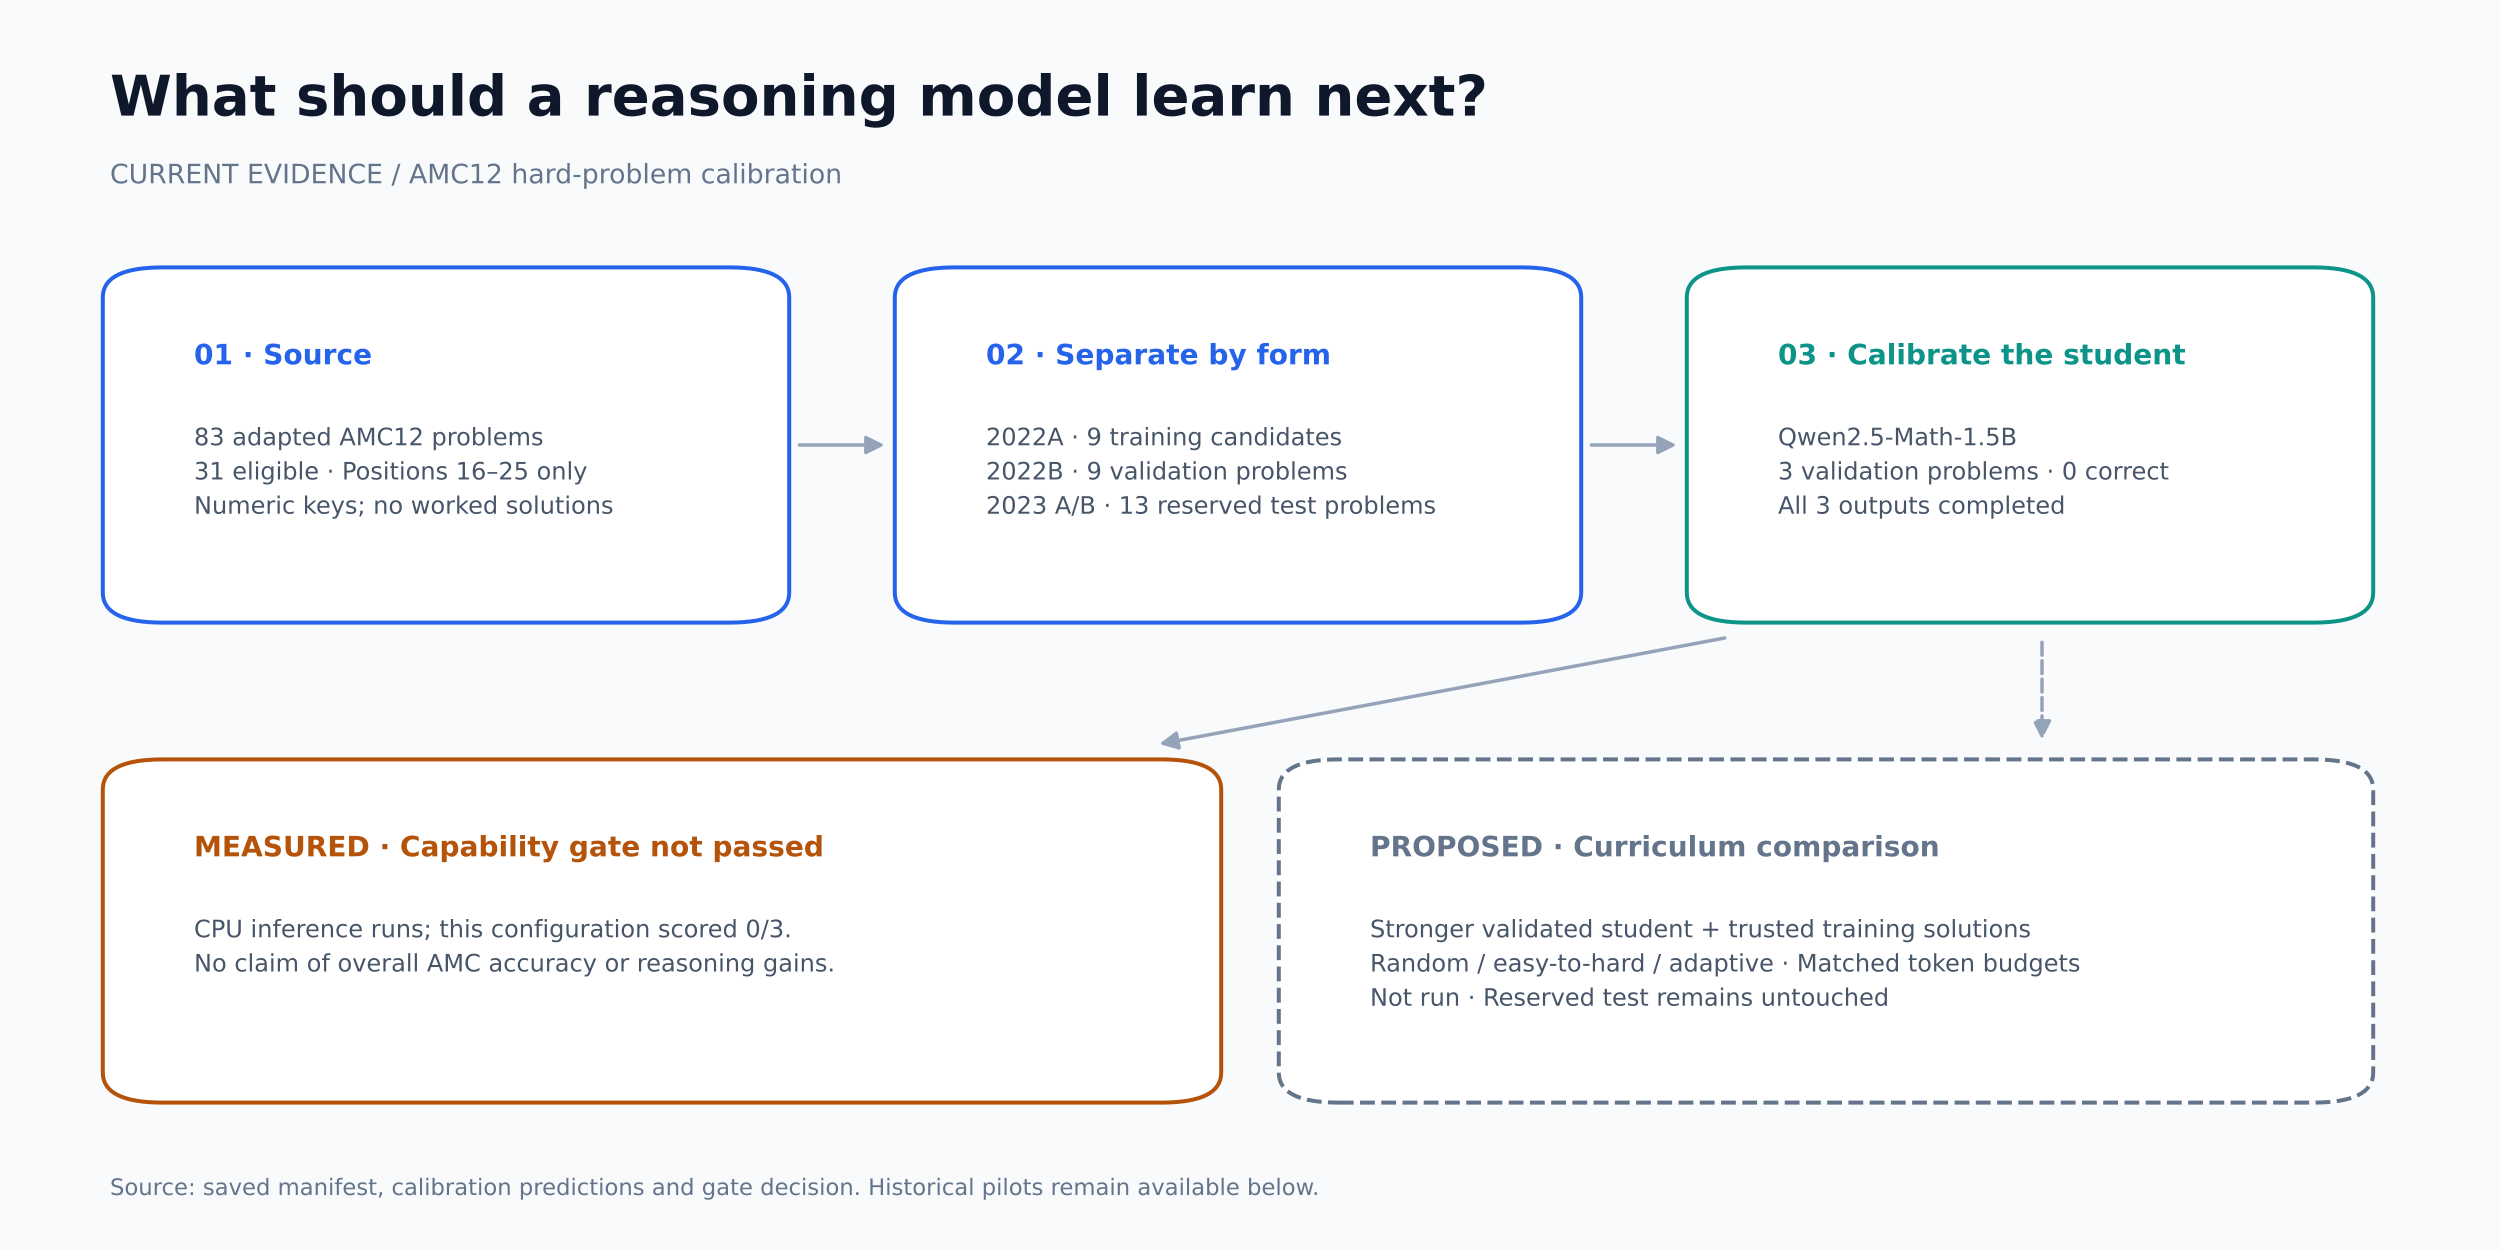
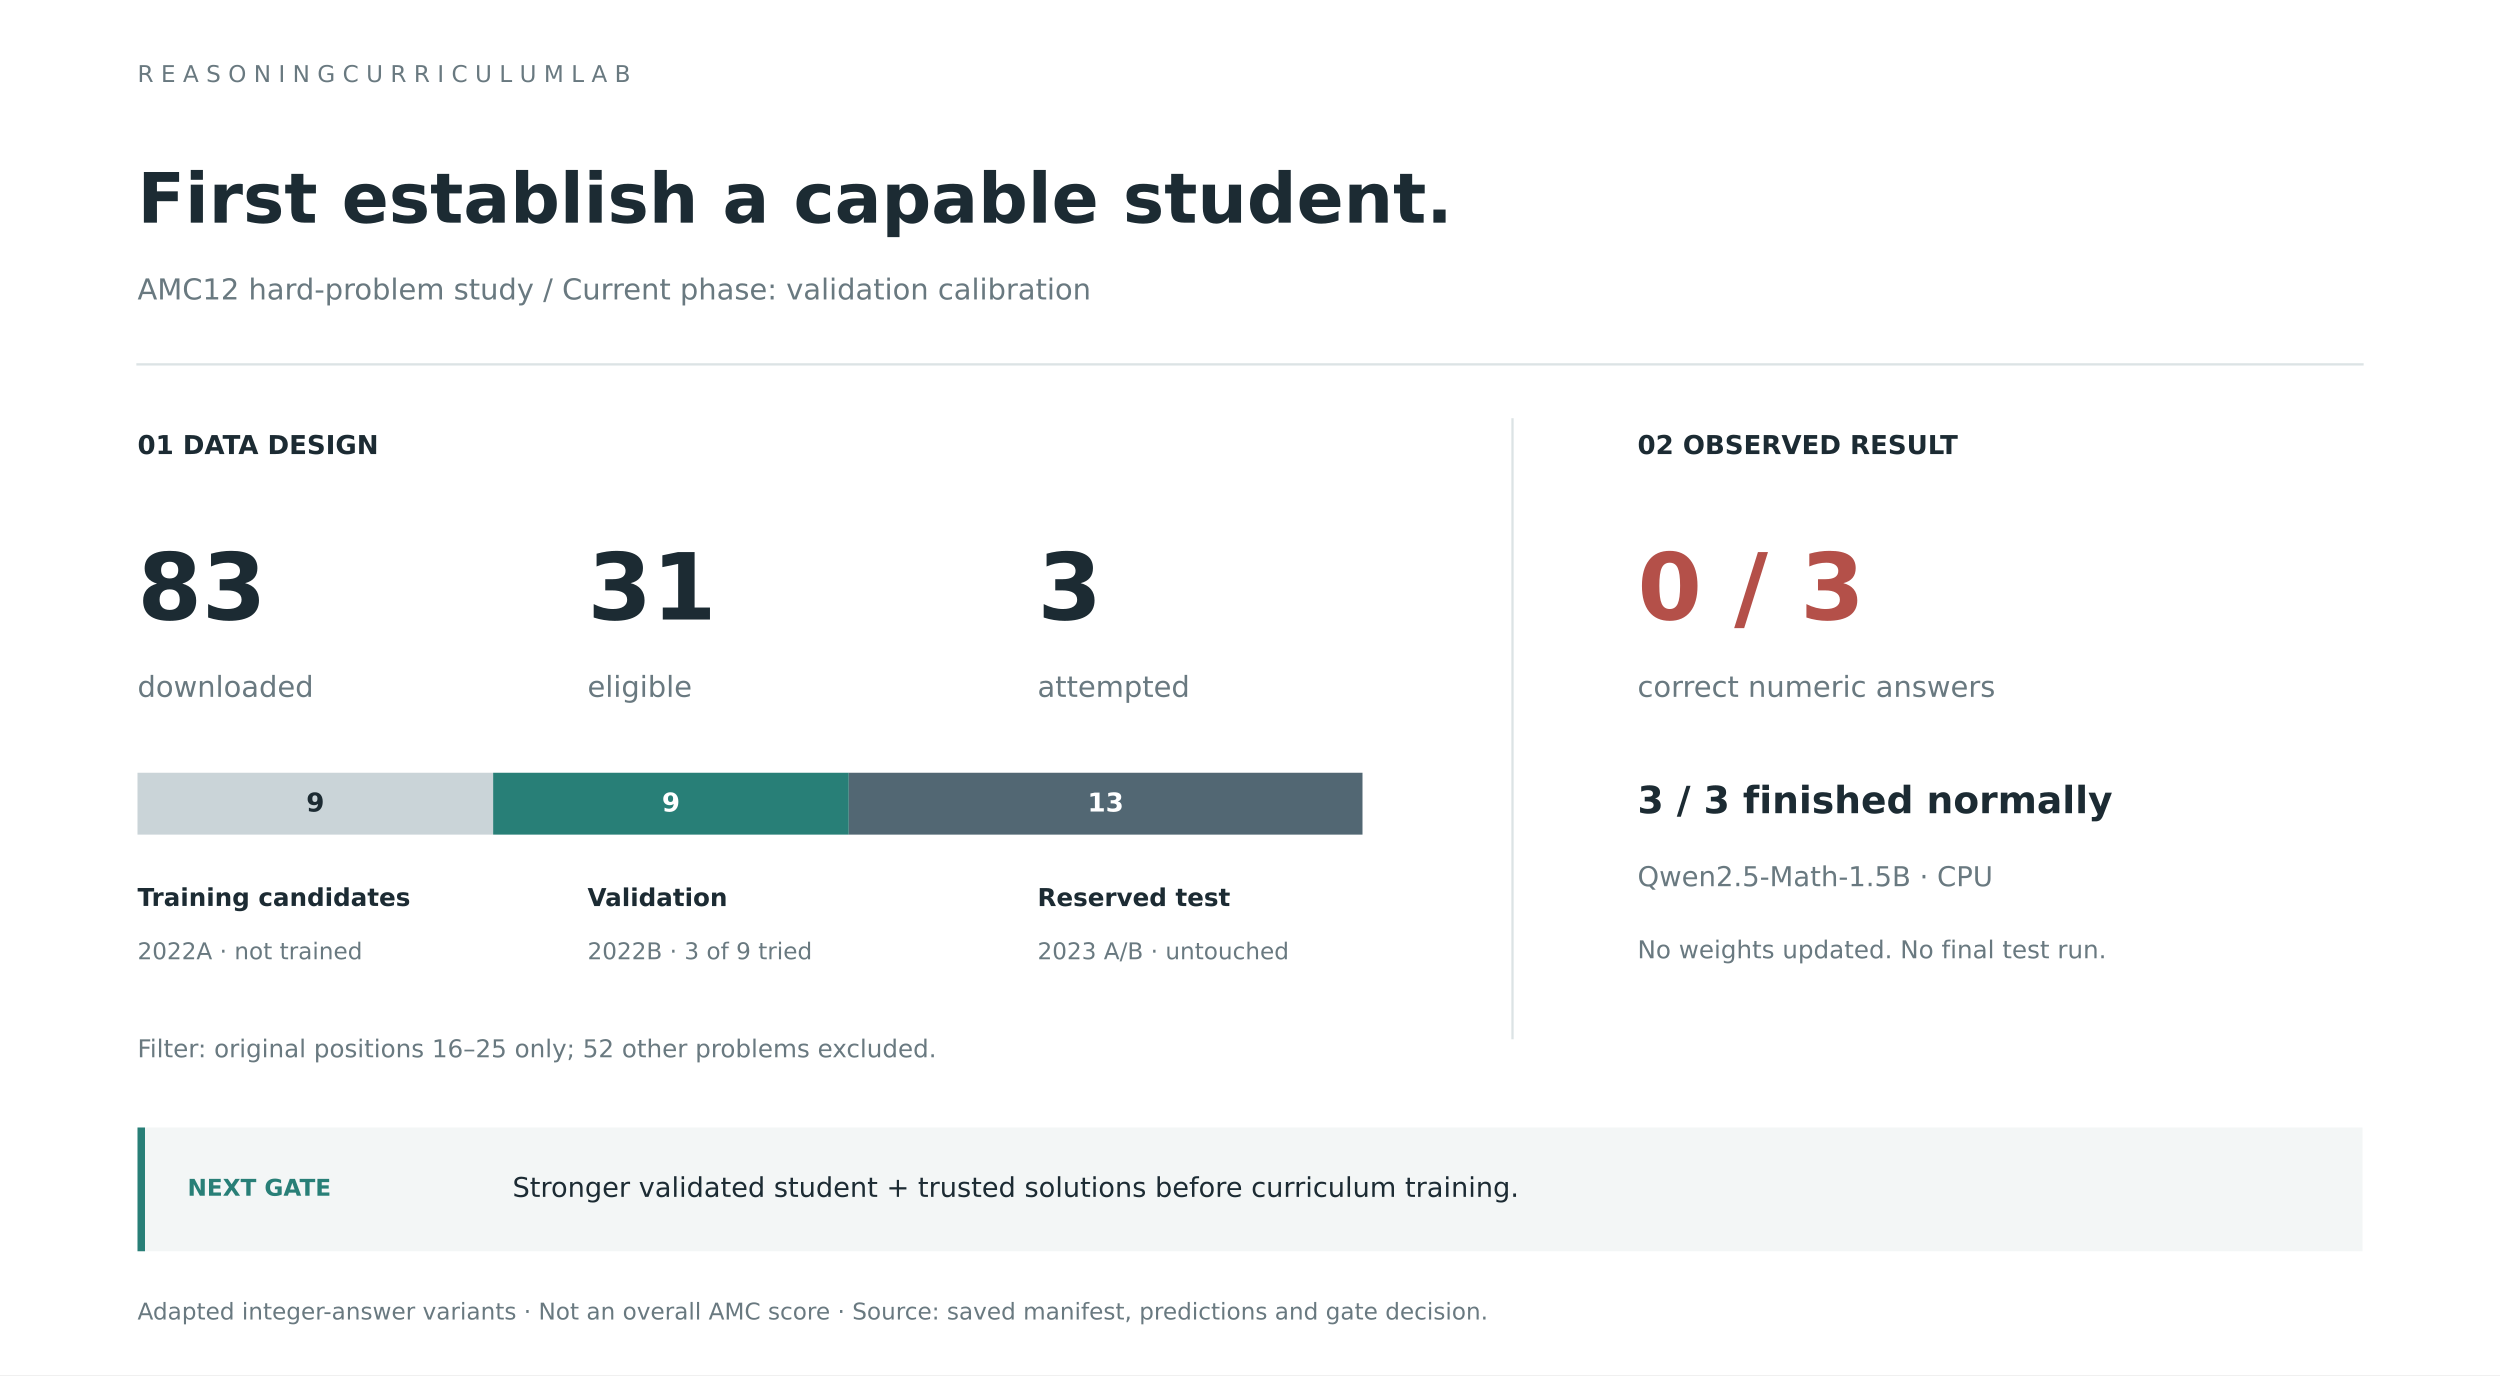
- <svg xmlns="http://www.w3.org/2000/svg" width="936pt" height="468pt" viewBox="0 0 936 468" version="1.1">
+ <svg xmlns="http://www.w3.org/2000/svg" width="864pt" height="475.2pt" viewBox="0 0 864 475.2" version="1.1">
  <defs>
    <style type="text/css">*{stroke-linejoin: round; stroke-linecap: butt}</style>
  </defs>
  <g id="figure_1">
    <g id="patch_1">
-       <path d="M 0 468 L 936 468 L 936 0 L 0 0 z " style="fill: #f8fafc" />
+       <path d="M 0 475.2 L 864 475.2 L 864 0 L 0 0 z " style="fill: #ffffff" />
    </g>
    <g id="axes_1">
      <g id="patch_2">
-         <path d="M 60.952 233.101 L 273.012 233.101 Q 295.476 233.101 295.476 221.869 L 295.476 111.347 Q 295.476 100.115 273.012 100.115 L 60.952 100.115 Q 38.488 100.115 38.488 111.347 L 38.488 221.869 Q 38.488 233.101 60.952 233.101 z " clip-path="url(#p023a9491af)" style="fill: #ffffff; stroke: #2563eb; stroke-width: 1.5; stroke-linejoin: miter" />
+         <path d="M 47.52 288.446 L 170.431 288.446 L 170.431 267.062 L 47.52 267.062 z " clip-path="url(#pde83df4b38)" style="fill: #cad4d8" />
      </g>
      <g id="patch_3">
-         <path d="M 357.477 233.101 L 569.537 233.101 Q 592.001 233.101 592.001 221.869 L 592.001 111.347 Q 592.001 100.115 569.537 100.115 L 357.477 100.115 Q 335.013 100.115 335.013 111.347 L 335.013 221.869 Q 335.013 233.101 357.477 233.101 z " clip-path="url(#p023a9491af)" style="fill: #ffffff; stroke: #2563eb; stroke-width: 1.5; stroke-linejoin: miter" />
+         <path d="M 170.431 288.446 L 293.342 288.446 L 293.342 267.062 L 170.431 267.062 z " clip-path="url(#pde83df4b38)" style="fill: #287f77" />
      </g>
      <g id="patch_4">
-         <path d="M 654.002 233.101 L 866.062 233.101 Q 888.526 233.101 888.526 221.869 L 888.526 111.347 Q 888.526 100.115 866.062 100.115 L 654.002 100.115 Q 631.538 100.115 631.538 111.347 L 631.538 221.869 Q 631.538 233.101 654.002 233.101 z " clip-path="url(#p023a9491af)" style="fill: #ffffff; stroke: #0d9488; stroke-width: 1.5; stroke-linejoin: miter" />
+         <path d="M 293.342 288.446 L 470.88 288.446 L 470.88 267.062 L 293.342 267.062 z " clip-path="url(#pde83df4b38)" style="fill: #526773" />
      </g>
      <g id="patch_5">
-         <path d="M 299.27 166.608 Q 315.242 166.608 329.761 166.608 " clip-path="url(#p023a9491af)" style="fill: none; stroke: #94a3b8; stroke-width: 1.3; stroke-linecap: round" />
-         <path d="M 324.161 163.808 L 329.761 166.608 L 324.161 169.408 z " clip-path="url(#p023a9491af)" style="fill: #94a3b8; stroke: #94a3b8; stroke-width: 1.3; stroke-linecap: round" />
+         <path d="M 47.52 432.432 L 816.48 432.432 L 816.48 389.664 L 47.52 389.664 z " clip-path="url(#pde83df4b38)" style="fill: #f3f6f6" />
      </g>
      <g id="patch_6">
-         <path d="M 595.795 166.608 Q 611.767 166.608 626.286 166.608 " clip-path="url(#p023a9491af)" style="fill: none; stroke: #94a3b8; stroke-width: 1.3; stroke-linecap: round" />
-         <path d="M 620.686 163.808 L 626.286 166.608 L 620.686 169.408 z " clip-path="url(#p023a9491af)" style="fill: #94a3b8; stroke: #94a3b8; stroke-width: 1.3; stroke-linecap: round" />
+         <path d="M 47.52 432.432 L 50.112 432.432 L 50.112 389.664 L 47.52 389.664 z " clip-path="url(#pde83df4b38)" style="fill: #287f77" />
      </g>
-       <g id="patch_7">
-         <path d="M 60.952 412.813 L 434.753 412.813 Q 457.217 412.813 457.217 401.581 L 457.217 295.551 Q 457.217 284.319 434.753 284.319 L 60.952 284.319 Q 38.488 284.319 38.488 295.551 L 38.488 401.581 Q 38.488 412.813 60.952 412.813 z " clip-path="url(#p023a9491af)" style="fill: #ffffff; stroke: #b45309; stroke-width: 1.5; stroke-linejoin: miter" />
+       <g id="line2d_1">
+         <path d="M 47.52 125.928 L 816.48 125.928 " clip-path="url(#pde83df4b38)" style="fill: none; stroke: #dce3e5; stroke-width: 0.8; stroke-linecap: square" />
      </g>
-       <g id="patch_8">
-         <path d="M 501.247 412.813 L 866.062 412.813 Q 888.526 412.813 888.526 401.581 L 888.526 295.551 Q 888.526 284.319 866.062 284.319 L 501.247 284.319 Q 478.783 284.319 478.783 295.551 L 478.783 401.581 Q 478.783 412.813 501.247 412.813 z " clip-path="url(#p023a9491af)" style="fill: #ffffff; stroke-dasharray: 5.55,2.4; stroke-dashoffset: 0; stroke: #64748b; stroke-width: 1.5; stroke-linejoin: miter" />
-       </g>
-       <g id="patch_9">
-         <path d="M 645.747 238.861 Q 539.886 258.71 435.452 278.291 " clip-path="url(#p023a9491af)" style="fill: none; stroke: #94a3b8; stroke-width: 1.3; stroke-linecap: round" />
-         <path d="M 441.472 280.012 L 435.452 278.291 L 440.44 274.507 z " clip-path="url(#p023a9491af)" style="fill: #94a3b8; stroke: #94a3b8; stroke-width: 1.3; stroke-linecap: round" />
-       </g>
-       <g id="patch_10">
-         <path d="M 764.525 240.492 Q 764.525 258.708 764.525 275.471 " clip-path="url(#p023a9491af)" style="fill: none; stroke-dasharray: 4.81,2.08; stroke-dashoffset: 0; stroke: #94a3b8; stroke-width: 1.3; stroke-linecap: round" />
-         <path d="M 767.325 269.871 L 764.525 275.471 L 761.725 269.871 z " clip-path="url(#p023a9491af)" style="fill: #94a3b8; stroke-dasharray: 4.81,2.08; stroke-dashoffset: 0; stroke: #94a3b8; stroke-width: 1.3; stroke-linecap: round" />
+       <g id="line2d_2">
+         <path d="M 522.72 358.776 L 522.72 144.936 " clip-path="url(#pde83df4b38)" style="fill: none; stroke: #dce3e5; stroke-width: 0.8; stroke-linecap: square" />
      </g>
      <g id="text_1">
-         <text style="fill: #0f172a; font: 700 21px 'DejaVu Sans', 'Bitstream Vera Sans', 'Computer Modern Sans Serif', 'Lucida Grande', 'Verdana', 'Geneva', 'Lucid', 'Arial', 'Helvetica', 'Avant Garde', sans-serif; text-anchor: start" x="41.184" y="43.288" transform="rotate(-0 41.184 43.28792)">What should a reasoning model learn next?</text>
+         <text style="fill: #697980; font: 8px 'DejaVu Sans'; text-anchor: start" x="47.52" y="28.343" transform="rotate(-0 47.52 28.3435)">R E A S O N I N G   C U R R I C U L U M   L A B</text>
      </g>
      <g id="text_2">
-         <text style="fill: #64748b; font: 10px 'DejaVu Sans', 'Bitstream Vera Sans', 'Computer Modern Sans Serif', 'Lucida Grande', 'Verdana', 'Geneva', 'Lucid', 'Arial', 'Helvetica', 'Avant Garde', sans-serif; text-anchor: start" x="41.184" y="68.626" transform="rotate(-0 41.184 68.62564)">CURRENT EVIDENCE  /  AMC12 hard-problem calibration</text>
+         <text style="fill: #1c2b33; font: 700 24px 'DejaVu Sans'; text-anchor: start" x="47.52" y="76.952" transform="rotate(-0 47.52 76.9521)">First establish a capable student.</text>
      </g>
      <g id="text_3">
-         <text style="fill: #2563eb; font: 700 10.5px 'DejaVu Sans', 'Bitstream Vera Sans', 'Computer Modern Sans Serif', 'Lucida Grande', 'Verdana', 'Geneva', 'Lucid', 'Arial', 'Helvetica', 'Avant Garde', sans-serif; text-anchor: start" x="72.634" y="136.398" transform="rotate(-0 72.6336 136.3976)">01 · Source</text>
+         <text style="fill: #697980; font: 10px 'DejaVu Sans'; text-anchor: start" x="47.52" y="103.502" transform="rotate(-0 47.52 103.5018)">AMC12 hard-problem study  /  Current phase: validation calibration</text>
      </g>
      <g id="text_4">
-         <text style="fill: #475569; font: 9px 'DejaVu Sans', 'Bitstream Vera Sans', 'Computer Modern Sans Serif', 'Lucida Grande', 'Verdana', 'Geneva', 'Lucid', 'Arial', 'Helvetica', 'Avant Garde', sans-serif" transform="translate(72.6336 166.7074)">83 adapted AMC12 problems</text>
-         <text style="fill: #475569; font: 9px 'DejaVu Sans', 'Bitstream Vera Sans', 'Computer Modern Sans Serif', 'Lucida Grande', 'Verdana', 'Geneva', 'Lucid', 'Arial', 'Helvetica', 'Avant Garde', sans-serif" transform="translate(72.6336 179.5209)">31 eligible · Positions 16–25 only</text>
-         <text style="fill: #475569; font: 9px 'DejaVu Sans', 'Bitstream Vera Sans', 'Computer Modern Sans Serif', 'Lucida Grande', 'Verdana', 'Geneva', 'Lucid', 'Arial', 'Helvetica', 'Avant Garde', sans-serif" transform="translate(72.6336 192.3343)">Numeric keys; no worked solutions</text>
+         <text style="fill: #1c2b33; font: 700 9px 'DejaVu Sans'; text-anchor: start" x="47.52" y="156.923" transform="rotate(-0 47.52 156.9234)">01   DATA DESIGN</text>
      </g>
      <g id="text_5">
-         <text style="fill: #2563eb; font: 700 10.5px 'DejaVu Sans', 'Bitstream Vera Sans', 'Computer Modern Sans Serif', 'Lucida Grande', 'Verdana', 'Geneva', 'Lucid', 'Arial', 'Helvetica', 'Avant Garde', sans-serif; text-anchor: start" x="369.158" y="136.398" transform="rotate(-0 369.1584 136.3976)">02 · Separate by form</text>
+         <text style="fill: #1c2b33; font: 700 9px 'DejaVu Sans'; text-anchor: start" x="565.92" y="156.923" transform="rotate(-0 565.92 156.9234)">02   OBSERVED RESULT</text>
      </g>
      <g id="text_6">
-         <text style="fill: #475569; font: 9px 'DejaVu Sans', 'Bitstream Vera Sans', 'Computer Modern Sans Serif', 'Lucida Grande', 'Verdana', 'Geneva', 'Lucid', 'Arial', 'Helvetica', 'Avant Garde', sans-serif" transform="translate(369.1584 166.7074)">2022A · 9 training candidates</text>
-         <text style="fill: #475569; font: 9px 'DejaVu Sans', 'Bitstream Vera Sans', 'Computer Modern Sans Serif', 'Lucida Grande', 'Verdana', 'Geneva', 'Lucid', 'Arial', 'Helvetica', 'Avant Garde', sans-serif" transform="translate(369.1584 179.5209)">2022B · 9 validation problems</text>
-         <text style="fill: #475569; font: 9px 'DejaVu Sans', 'Bitstream Vera Sans', 'Computer Modern Sans Serif', 'Lucida Grande', 'Verdana', 'Geneva', 'Lucid', 'Arial', 'Helvetica', 'Avant Garde', sans-serif" transform="translate(369.1584 192.3343)">2023 A/B · 13 reserved test problems</text>
+         <text style="fill: #1c2b33; font: 700 32px 'DejaVu Sans'; text-anchor: start" x="47.52" y="214.116" transform="rotate(-0 47.52 214.1164)">83</text>
      </g>
      <g id="text_7">
-         <text style="fill: #0d9488; font: 700 10.5px 'DejaVu Sans', 'Bitstream Vera Sans', 'Computer Modern Sans Serif', 'Lucida Grande', 'Verdana', 'Geneva', 'Lucid', 'Arial', 'Helvetica', 'Avant Garde', sans-serif; text-anchor: start" x="665.683" y="136.398" transform="rotate(-0 665.6832 136.3976)">03 · Calibrate the student</text>
+         <text style="fill: #697980; font: 10px 'DejaVu Sans'; text-anchor: start" x="47.52" y="240.835" transform="rotate(-0 47.52 240.8346)">downloaded</text>
      </g>
      <g id="text_8">
-         <text style="fill: #475569; font: 9px 'DejaVu Sans', 'Bitstream Vera Sans', 'Computer Modern Sans Serif', 'Lucida Grande', 'Verdana', 'Geneva', 'Lucid', 'Arial', 'Helvetica', 'Avant Garde', sans-serif" transform="translate(665.6832 166.7074)">Qwen2.5-Math-1.5B</text>
-         <text style="fill: #475569; font: 9px 'DejaVu Sans', 'Bitstream Vera Sans', 'Computer Modern Sans Serif', 'Lucida Grande', 'Verdana', 'Geneva', 'Lucid', 'Arial', 'Helvetica', 'Avant Garde', sans-serif" transform="translate(665.6832 179.5209)">3 validation problems · 0 correct</text>
-         <text style="fill: #475569; font: 9px 'DejaVu Sans', 'Bitstream Vera Sans', 'Computer Modern Sans Serif', 'Lucida Grande', 'Verdana', 'Geneva', 'Lucid', 'Arial', 'Helvetica', 'Avant Garde', sans-serif" transform="translate(665.6832 192.3343)">All 3 outputs completed</text>
+         <text style="fill: #1c2b33; font: 700 32px 'DejaVu Sans'; text-anchor: start" x="203.04" y="214.116" transform="rotate(-0 203.04 214.1164)">31</text>
      </g>
      <g id="text_9">
-         <text style="fill: #b45309; font: 700 10.5px 'DejaVu Sans', 'Bitstream Vera Sans', 'Computer Modern Sans Serif', 'Lucida Grande', 'Verdana', 'Geneva', 'Lucid', 'Arial', 'Helvetica', 'Avant Garde', sans-serif; text-anchor: start" x="72.634" y="320.602" transform="rotate(-0 72.6336 320.6024)">MEASURED · Capability gate not passed</text>
+         <text style="fill: #697980; font: 10px 'DejaVu Sans'; text-anchor: start" x="203.04" y="240.835" transform="rotate(-0 203.04 240.8346)">eligible</text>
      </g>
      <g id="text_10">
-         <text style="fill: #475569; font: 9px 'DejaVu Sans', 'Bitstream Vera Sans', 'Computer Modern Sans Serif', 'Lucida Grande', 'Verdana', 'Geneva', 'Lucid', 'Arial', 'Helvetica', 'Avant Garde', sans-serif" transform="translate(72.6336 350.9122)">CPU inference runs; this configuration scored 0/3.</text>
-         <text style="fill: #475569; font: 9px 'DejaVu Sans', 'Bitstream Vera Sans', 'Computer Modern Sans Serif', 'Lucida Grande', 'Verdana', 'Geneva', 'Lucid', 'Arial', 'Helvetica', 'Avant Garde', sans-serif" transform="translate(72.6336 363.7257)">No claim of overall AMC accuracy or reasoning gains.</text>
+         <text style="fill: #1c2b33; font: 700 32px 'DejaVu Sans'; text-anchor: start" x="358.56" y="214.116" transform="rotate(-0 358.56 214.1164)">3</text>
      </g>
      <g id="text_11">
-         <text style="fill: #64748b; font: 700 10.5px 'DejaVu Sans', 'Bitstream Vera Sans', 'Computer Modern Sans Serif', 'Lucida Grande', 'Verdana', 'Geneva', 'Lucid', 'Arial', 'Helvetica', 'Avant Garde', sans-serif; text-anchor: start" x="512.928" y="320.602" transform="rotate(-0 512.928 320.6024)">PROPOSED · Curriculum comparison</text>
+         <text style="fill: #697980; font: 10px 'DejaVu Sans'; text-anchor: start" x="358.56" y="240.835" transform="rotate(-0 358.56 240.8346)">attempted</text>
      </g>
      <g id="text_12">
-         <text style="fill: #475569; font: 9px 'DejaVu Sans', 'Bitstream Vera Sans', 'Computer Modern Sans Serif', 'Lucida Grande', 'Verdana', 'Geneva', 'Lucid', 'Arial', 'Helvetica', 'Avant Garde', sans-serif" transform="translate(512.928 350.9122)">Stronger validated student + trusted training solutions</text>
-         <text style="fill: #475569; font: 9px 'DejaVu Sans', 'Bitstream Vera Sans', 'Computer Modern Sans Serif', 'Lucida Grande', 'Verdana', 'Geneva', 'Lucid', 'Arial', 'Helvetica', 'Avant Garde', sans-serif" transform="translate(512.928 363.7257)">Random / easy-to-hard / adaptive · Matched token budgets</text>
-         <text style="fill: #475569; font: 9px 'DejaVu Sans', 'Bitstream Vera Sans', 'Computer Modern Sans Serif', 'Lucida Grande', 'Verdana', 'Geneva', 'Lucid', 'Arial', 'Helvetica', 'Avant Garde', sans-serif" transform="translate(512.928 376.5391)">Not run · Reserved test remains untouched</text>
+         <text style="fill: #1c2b33; font: 700 9px 'DejaVu Sans'; text-anchor: middle" x="108.975" y="280.475" transform="rotate(-0 108.9755 280.4754)">9</text>
      </g>
      <g id="text_13">
-         <text style="fill: #64748b; font: 8.5px 'DejaVu Sans', 'Bitstream Vera Sans', 'Computer Modern Sans Serif', 'Lucida Grande', 'Verdana', 'Geneva', 'Lucid', 'Arial', 'Helvetica', 'Avant Garde', sans-serif; text-anchor: start" x="41.184" y="447.408" transform="rotate(-0 41.184 447.408)">Source: saved manifest, calibration predictions and gate decision. Historical pilots remain available below.</text>
+         <text style="fill: #ffffff; font: 700 9px 'DejaVu Sans'; text-anchor: middle" x="231.886" y="280.475" transform="rotate(-0 231.8865 280.4754)">9</text>
+       </g>
+       <g id="text_14">
+         <text style="fill: #ffffff; font: 700 9px 'DejaVu Sans'; text-anchor: middle" x="382.111" y="280.475" transform="rotate(-0 382.111 280.4754)">13</text>
+       </g>
+       <g id="text_15">
+         <text style="fill: #1c2b33; font: 700 8.5px 'DejaVu Sans'; text-anchor: start" x="47.52" y="313.093" transform="rotate(-0 47.52 313.0931)">Training candidates</text>
+       </g>
+       <g id="text_16">
+         <text style="fill: #697980; font: 8px 'DejaVu Sans'; text-anchor: start" x="47.52" y="331.521" transform="rotate(-0 47.52 331.5211)">2022A · not trained</text>
+       </g>
+       <g id="text_17">
+         <text style="fill: #1c2b33; font: 700 8.5px 'DejaVu Sans'; text-anchor: start" x="203.04" y="313.126" transform="rotate(-0 203.04 313.1263)">Validation</text>
+       </g>
+       <g id="text_18">
+         <text style="fill: #697980; font: 8px 'DejaVu Sans'; text-anchor: start" x="203.04" y="331.521" transform="rotate(-0 203.04 331.5211)">2022B · 3 of 9 tried</text>
+       </g>
+       <g id="text_19">
+         <text style="fill: #1c2b33; font: 700 8.5px 'DejaVu Sans'; text-anchor: start" x="358.56" y="313.126" transform="rotate(-0 358.56 313.1263)">Reserved test</text>
+       </g>
+       <g id="text_20">
+         <text style="fill: #697980; font: 8px 'DejaVu Sans'; text-anchor: start" x="358.56" y="331.521" transform="rotate(-0 358.56 331.5211)">2023 A/B · untouched</text>
+       </g>
+       <g id="text_21">
+         <text style="fill: #697980; font: 8.5px 'DejaVu Sans'; text-anchor: start" x="47.52" y="365.398" transform="rotate(-0 47.52 365.3983)">Filter: original positions 16–25 only; 52 other problems excluded.</text>
+       </g>
+       <g id="text_22">
+         <text style="fill: #b45049; font: 700 32px 'DejaVu Sans'; text-anchor: start" x="565.92" y="214.116" transform="rotate(-0 565.92 214.1164)">0 / 3</text>
+       </g>
+       <g id="text_23">
+         <text style="fill: #697980; font: 10px 'DejaVu Sans'; text-anchor: start" x="565.92" y="240.835" transform="rotate(-0 565.92 240.8346)">correct numeric answers</text>
+       </g>
+       <g id="text_24">
+         <text style="fill: #1c2b33; font: 700 13px 'DejaVu Sans'; text-anchor: start" x="565.92" y="281.053" transform="rotate(-0 565.92 281.0532)">3 / 3 finished normally</text>
+       </g>
+       <g id="text_25">
+         <text style="fill: #697980; font: 9.5px 'DejaVu Sans'; text-anchor: start" x="565.92" y="306.274" transform="rotate(-0 565.92 306.2742)">Qwen2.5-Math-1.5B · CPU</text>
+       </g>
+       <g id="text_26">
+         <text style="fill: #697980; font: 8.5px 'DejaVu Sans'; text-anchor: start" x="565.92" y="331.184" transform="rotate(-0 565.92 331.1839)">No weights updated. No final test run.</text>
+       </g>
+       <g id="text_27">
+         <text style="fill: #287f77; font: 700 8px 'DejaVu Sans'; text-anchor: start" x="64.8" y="413.255" transform="rotate(-0 64.8 413.2555)">NEXT GATE</text>
+       </g>
+       <g id="text_28">
+         <text style="fill: #1c2b33; font: 9.4px 'DejaVu Sans'; text-anchor: start" x="177.12" y="413.642" transform="rotate(-0 177.12 413.6418)">Stronger validated student + trusted solutions before curriculum training.</text>
+       </g>
+       <g id="text_29">
+         <text style="fill: #697980; font: 8px 'DejaVu Sans'; text-anchor: start" x="47.52" y="456.024" transform="rotate(-0 47.52 456.0235)">Adapted integer-answer variants · Not an overall AMC score · Source: saved manifest, predictions and gate decision.</text>
      </g>
    </g>
  </g>
  <defs>
-     <clipPath id="p023a9491af">
-       <rect x="18.72" y="9.36" width="898.56" height="449.28" />
+     <clipPath id="pde83df4b38">
+       <rect x="0" y="0" width="864" height="475.2" />
    </clipPath>
  </defs>
</svg>
